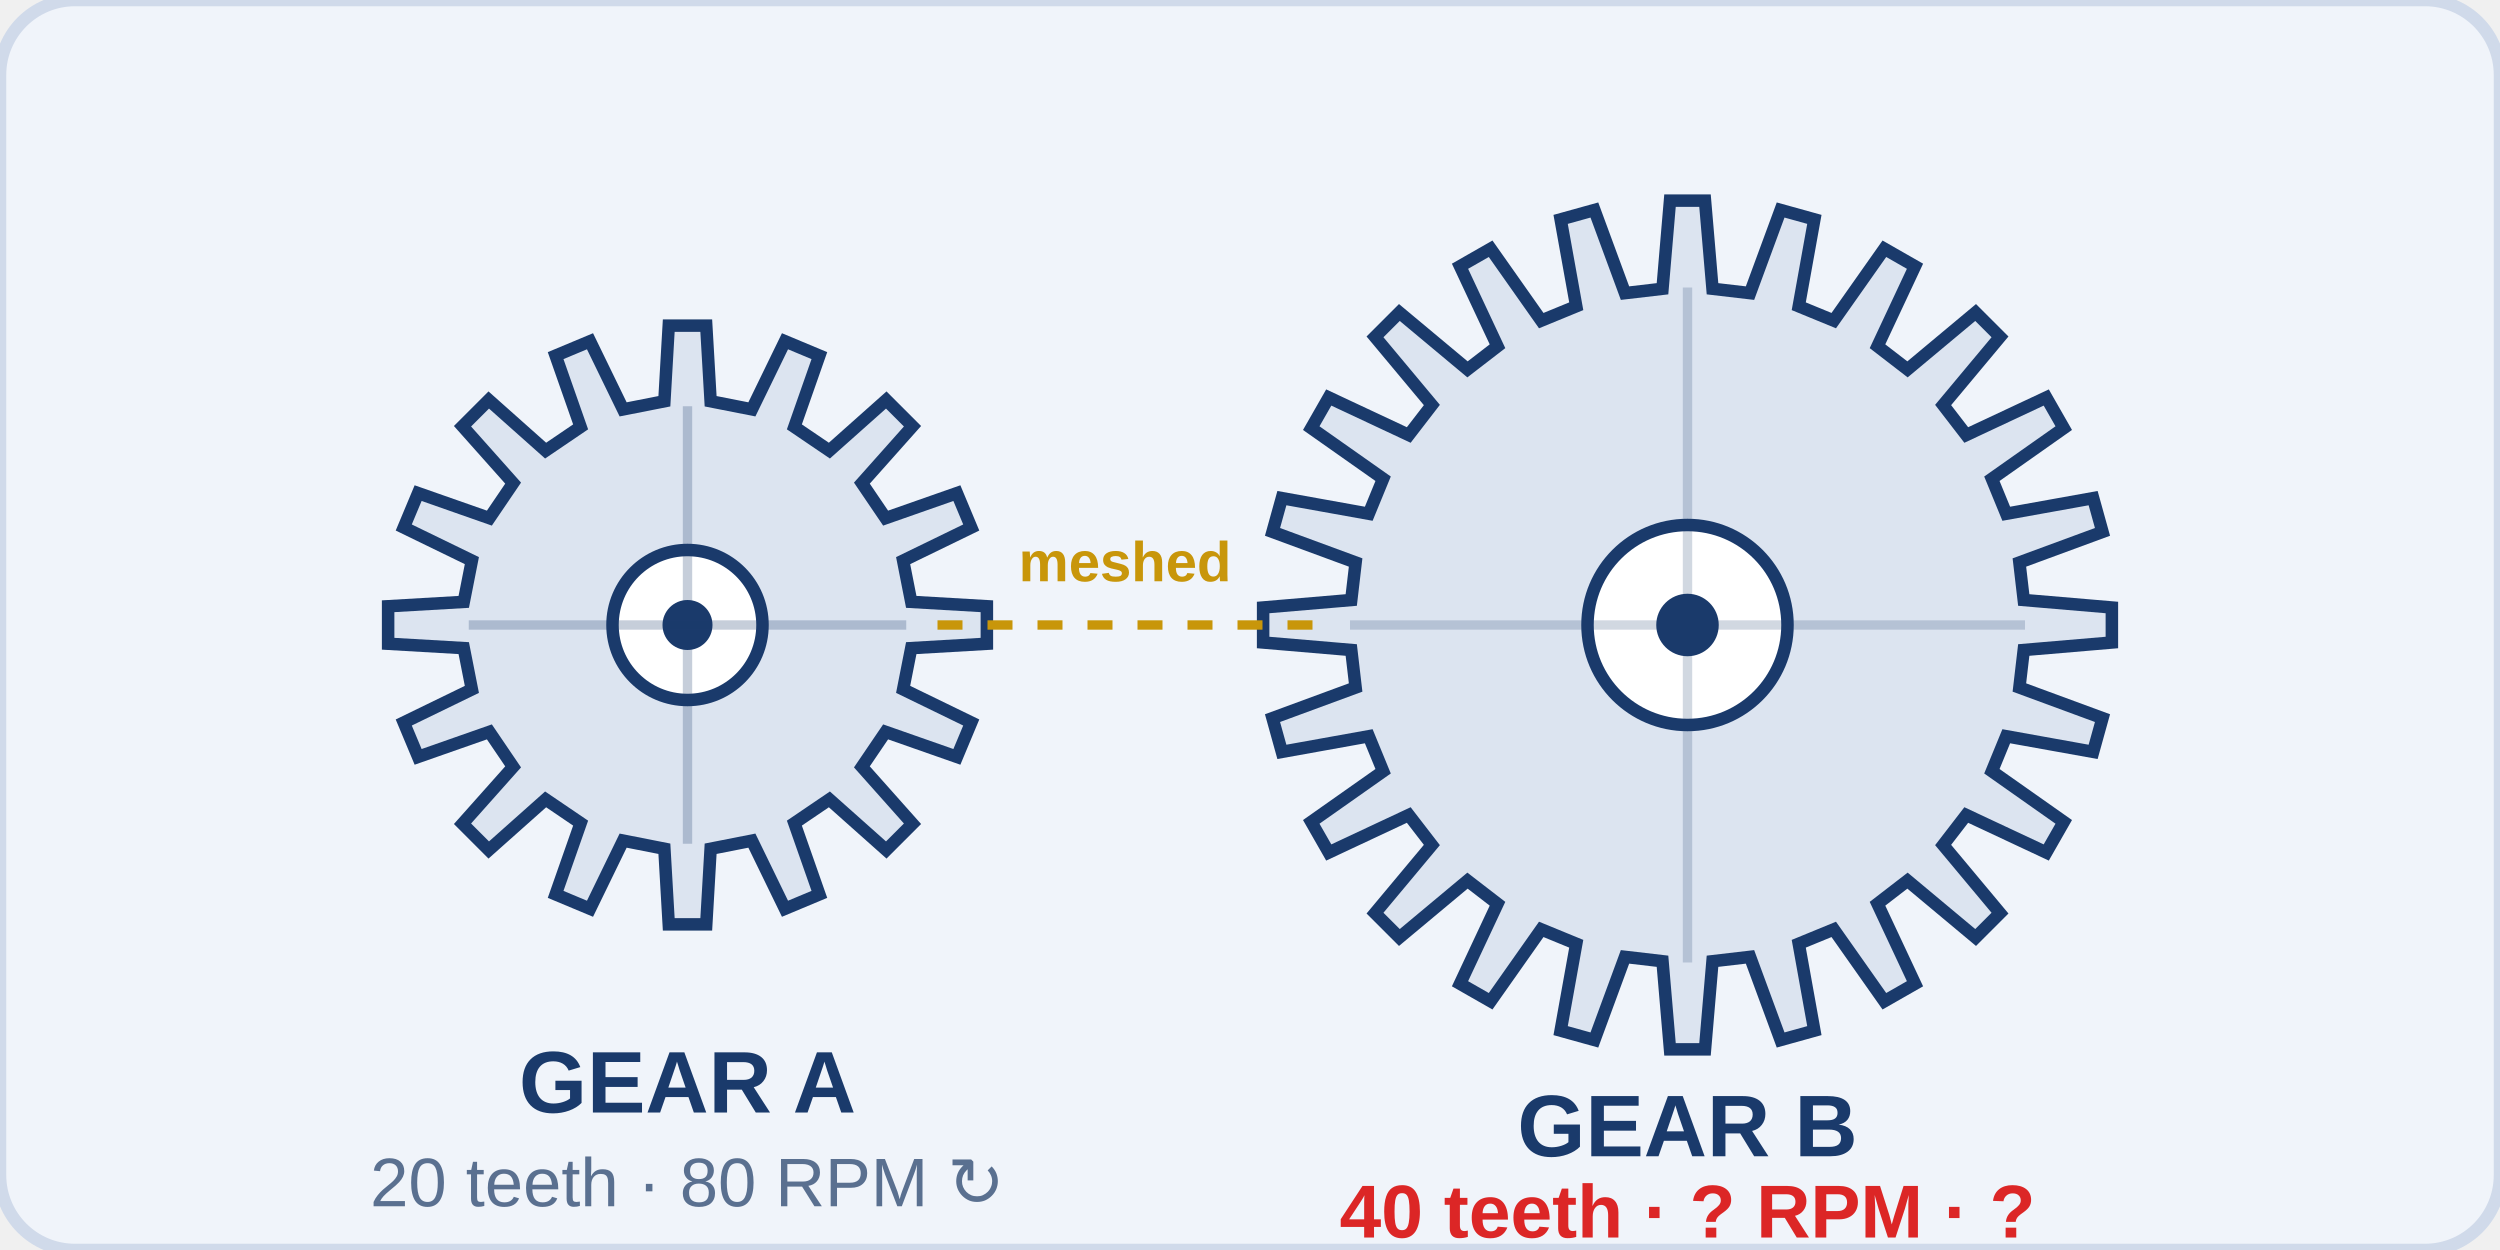
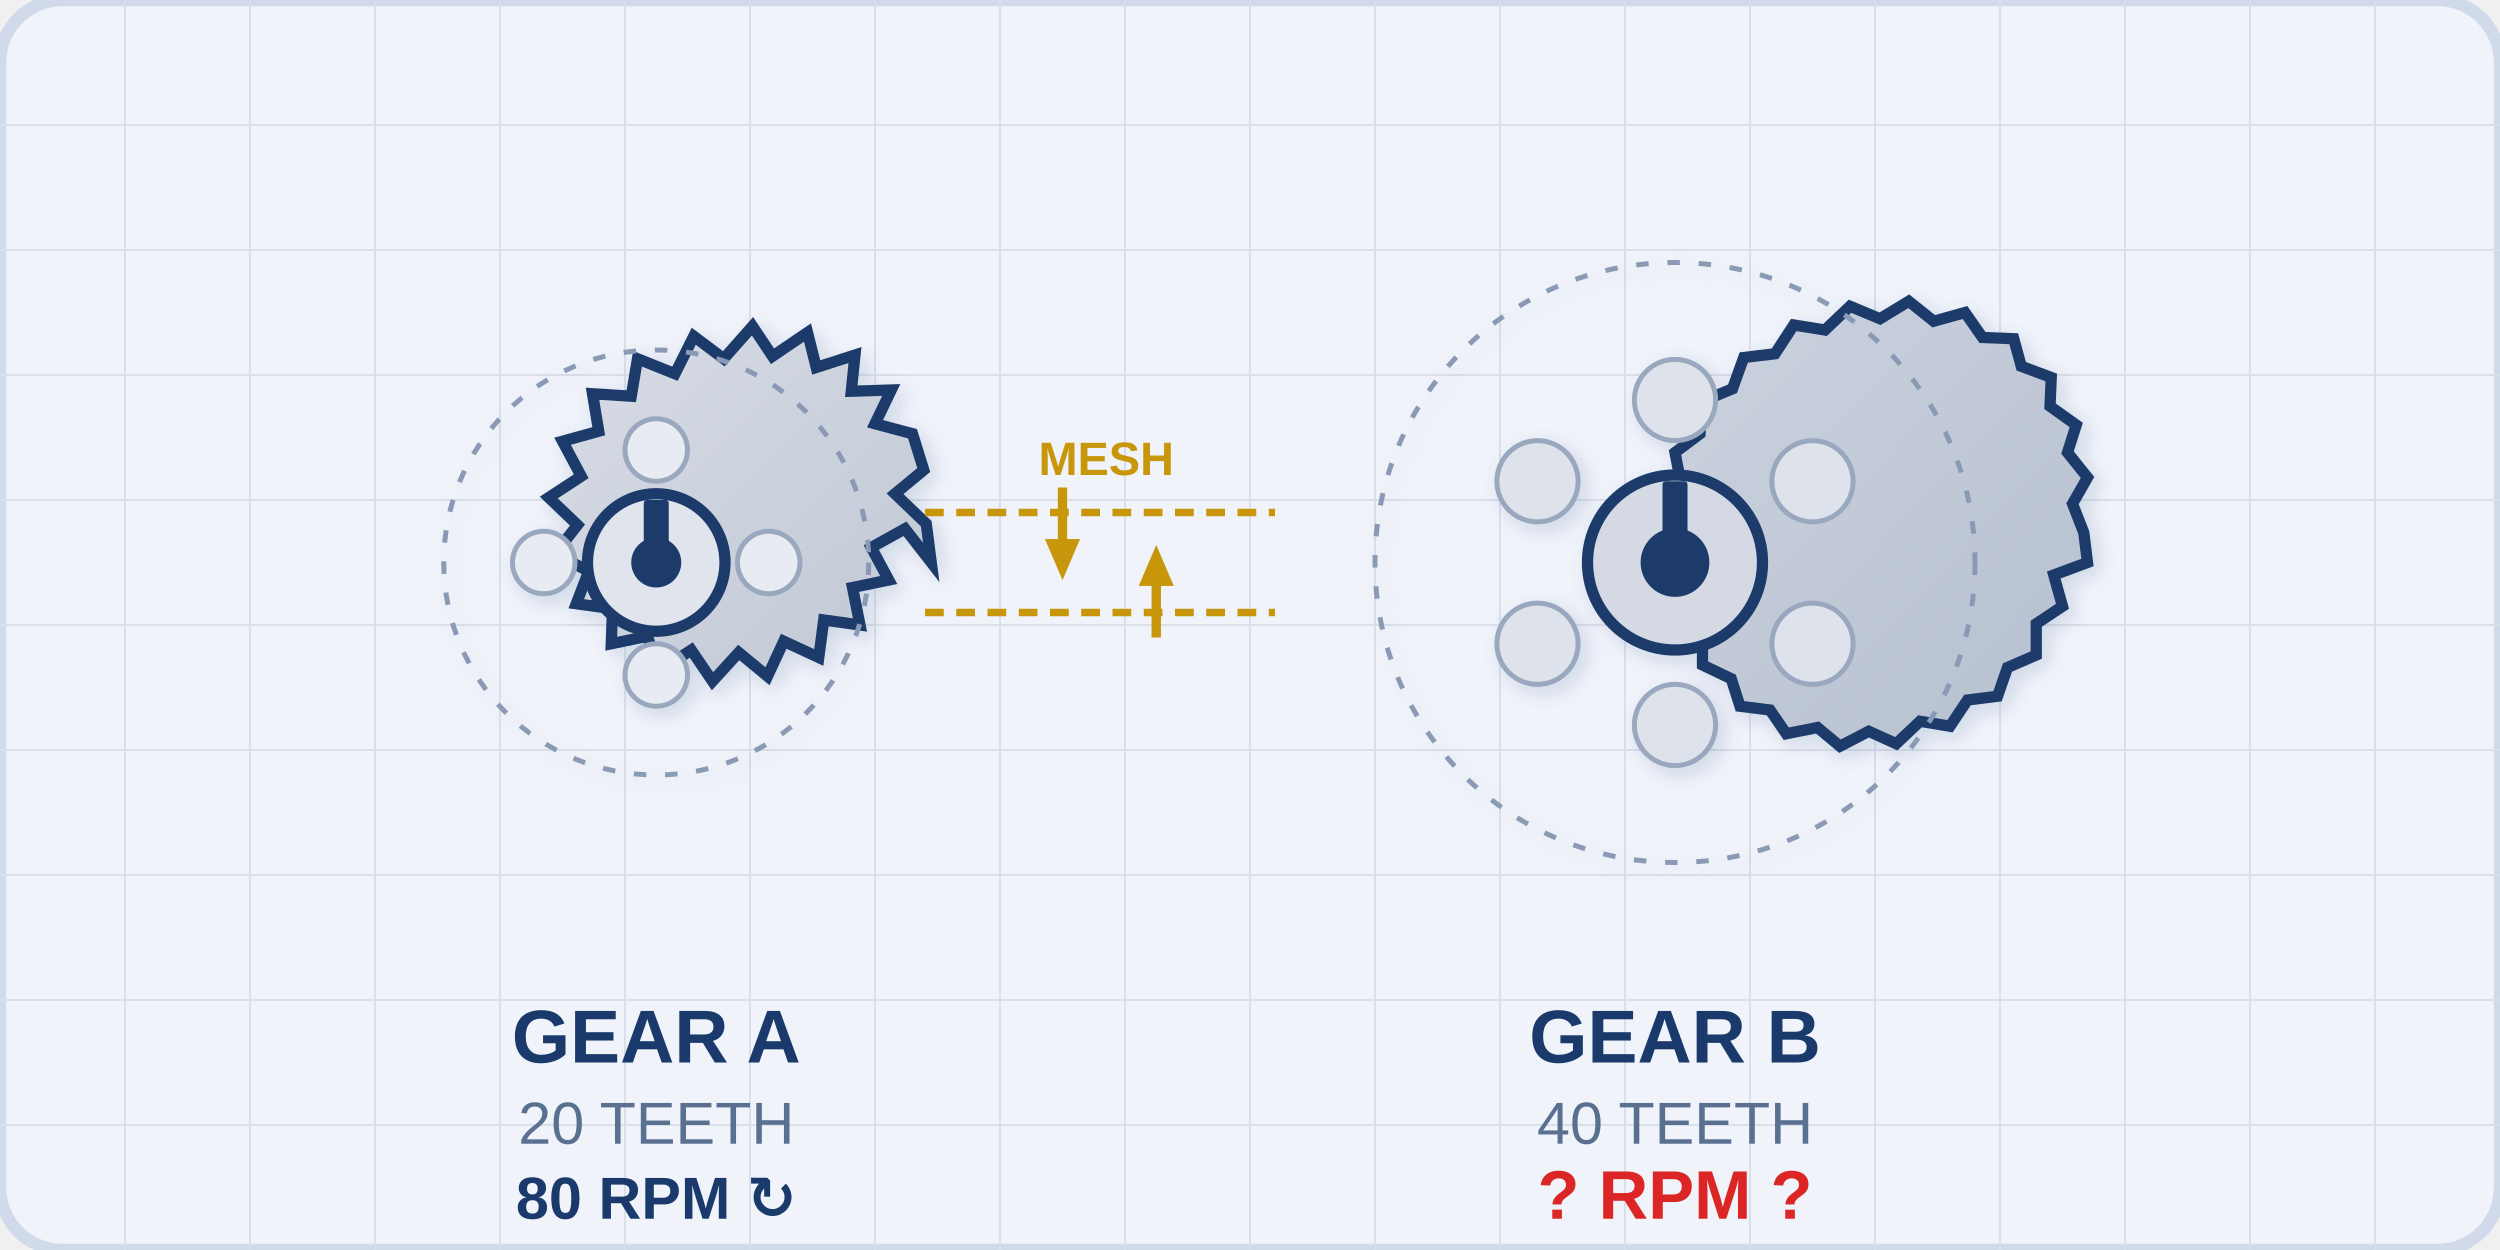
<svg xmlns="http://www.w3.org/2000/svg" width="400" height="200" viewBox="0 0 400 200">
+   <defs>
+     <linearGradient id="gearAFill" x1="0" y1="0" x2="1" y2="1">
+       <stop offset="0%" stop-color="#d8dce5" />
+       <stop offset="100%" stop-color="#c0c8d5" />
+     </linearGradient>
+     <linearGradient id="gearBFill" x1="0" y1="0" x2="1" y2="1">
+       <stop offset="0%" stop-color="#cdd3df" />
+       <stop offset="100%" stop-color="#b5bfcf" />
+     </linearGradient>
+     <filter id="gShadow" x="-5%" y="-5%" width="115%" height="115%">
+       <feDropShadow dx="1" dy="1" stdDeviation="1.5" flood-color="#1a3a6b" flood-opacity="0.15" />
+     </filter>
+     <marker id="meshArr" viewBox="0 0 8 8" refX="4" refY="4" markerWidth="5" markerHeight="5" orient="auto">
+       <path d="M0,1 L7,4 L0,7 Z" fill="#c8960a" />
+     </marker>
+   </defs>
  <style>
    @keyframes rotateCW { to { transform: rotate(360deg); } }
-     .gear-a { animation: rotateCW 3s linear infinite; transform-origin: 110px 100px; }
-     .gear-b { transform-origin: 270px 100px; } /* Gear B is STATIC — that's the question */
+     .gear-a { animation: rotateCW 4s linear infinite; transform-origin: 105px 90px; }
    text { font-family: Arial, sans-serif; }
  </style>
-   <rect width="400" height="200" rx="12" fill="#f0f4fa" stroke="#d0daea" stroke-width="2" />
-   <g class="gear-a">
-     <path d="M145.8,96.3 L157.9,97.0 L157.9,103.0 L145.8,103.7 L144.5,110.3 L155.4,115.6 L153.1,121.1 L141.7,117.1 L137.9,122.7 L146.0,131.8 L141.8,136.0 L132.7,127.9 L127.1,131.7 L131.1,143.1 L125.6,145.4 L120.3,134.5 L113.7,135.8 L113.0,147.9 L107.0,147.9 L106.3,135.8 L99.7,134.5 L94.4,145.4 L88.9,143.1 L92.9,131.7 L87.3,127.9 L78.2,136.0 L74.0,131.8 L82.1,122.7 L78.3,117.1 L66.9,121.1 L64.6,115.6 L75.5,110.3 L74.2,103.7 L62.1,103.0 L62.1,97.0 L74.2,96.3 L75.5,89.7 L64.6,84.4 L66.9,78.9 L78.3,82.9 L82.1,77.3 L74.0,68.2 L78.2,64.0 L87.3,72.1 L92.9,68.3 L88.9,56.9 L94.4,54.6 L99.7,65.5 L106.3,64.2 L107.0,52.1 L113.0,52.1 L113.7,64.2 L120.3,65.5 L125.6,54.6 L131.1,56.9 L127.1,68.3 L132.7,72.1 L141.8,64.0 L146.0,68.2 L137.9,77.3 L141.7,82.9 L153.1,78.9 L155.4,84.4 L144.5,89.7 Z" fill="#dce4f0" stroke="#1a3a6b" stroke-width="2" />
-     <circle cx="110" cy="100" r="12" fill="#fff" stroke="#1a3a6b" stroke-width="2" />
-     <circle cx="110" cy="100" r="4" fill="#1a3a6b" />
-     <line x1="110" y1="65" x2="110" y2="135" stroke="#1a3a6b" stroke-width="1.5" opacity=".25" />
-     <line x1="75" y1="100" x2="145" y2="100" stroke="#1a3a6b" stroke-width="1.5" opacity=".25" />
+   <rect width="400" height="200" rx="10" fill="#f0f4fa" stroke="#d0daea" stroke-width="2" />
+   <g stroke="#d8dfe8" stroke-width="0.3">
+     <line x1="0" y1="20" x2="400" y2="20" />
+     <line x1="0" y1="40" x2="400" y2="40" />
+     <line x1="0" y1="60" x2="400" y2="60" />
+     <line x1="0" y1="80" x2="400" y2="80" />
+     <line x1="0" y1="100" x2="400" y2="100" />
+     <line x1="0" y1="120" x2="400" y2="120" />
+     <line x1="0" y1="140" x2="400" y2="140" />
+     <line x1="0" y1="160" x2="400" y2="160" />
+     <line x1="0" y1="180" x2="400" y2="180" />
+     <line x1="20" y1="0" x2="20" y2="200" />
+     <line x1="40" y1="0" x2="40" y2="200" />
+     <line x1="60" y1="0" x2="60" y2="200" />
+     <line x1="80" y1="0" x2="80" y2="200" />
+     <line x1="100" y1="0" x2="100" y2="200" />
+     <line x1="120" y1="0" x2="120" y2="200" />
+     <line x1="140" y1="0" x2="140" y2="200" />
+     <line x1="160" y1="0" x2="160" y2="200" />
+     <line x1="180" y1="0" x2="180" y2="200" />
+     <line x1="200" y1="0" x2="200" y2="200" />
+     <line x1="220" y1="0" x2="220" y2="200" />
+     <line x1="240" y1="0" x2="240" y2="200" />
+     <line x1="260" y1="0" x2="260" y2="200" />
+     <line x1="280" y1="0" x2="280" y2="200" />
+     <line x1="300" y1="0" x2="300" y2="200" />
+     <line x1="320" y1="0" x2="320" y2="200" />
+     <line x1="340" y1="0" x2="340" y2="200" />
+     <line x1="360" y1="0" x2="360" y2="200" />
+     <line x1="380" y1="0" x2="380" y2="200" />
  </g>
-   <g class="gear-b">
-     <path d="M323.8,96.0 L337.9,97.2 L337.9,102.8 L323.8,104.0 L323.1,110.0 L336.4,114.9 L334.9,120.3 L321.0,117.8 L318.7,123.4 L330.2,131.5 L327.4,136.4 L314.6,130.4 L310.9,135.2 L320.0,146.1 L316.1,150.0 L305.2,140.9 L300.4,144.6 L306.4,157.4 L301.5,160.2 L293.4,148.7 L287.8,151.0 L290.3,164.9 L284.9,166.4 L280.0,153.1 L274.0,153.8 L272.8,167.9 L267.2,167.9 L266.0,153.8 L260.0,153.1 L255.1,166.4 L249.7,164.9 L252.2,151.0 L246.6,148.7 L238.5,160.2 L233.6,157.4 L239.6,144.6 L234.8,140.9 L223.9,150.0 L220.0,146.1 L229.1,135.2 L225.4,130.4 L212.6,136.4 L209.8,131.5 L221.3,123.4 L219.0,117.8 L205.1,120.3 L203.6,114.9 L216.9,110.0 L216.2,104.0 L202.1,102.8 L202.1,97.2 L216.2,96.0 L216.9,90.0 L203.6,85.1 L205.1,79.7 L219.0,82.2 L221.3,76.6 L209.8,68.5 L212.6,63.6 L225.4,69.6 L229.1,64.8 L220.0,53.9 L223.9,50.0 L234.8,59.1 L239.6,55.4 L233.6,42.6 L238.5,39.8 L246.6,51.3 L252.2,49.0 L249.7,35.1 L255.1,33.6 L260.0,46.9 L266.0,46.2 L267.2,32.1 L272.8,32.1 L274.0,46.2 L280.0,46.9 L284.9,33.6 L290.3,35.1 L287.8,49.0 L293.4,51.3 L301.5,39.8 L306.4,42.6 L300.4,55.4 L305.2,59.1 L316.1,50.0 L320.0,53.9 L310.9,64.8 L314.6,69.6 L327.4,63.6 L330.2,68.5 L318.7,76.6 L321.0,82.2 L334.9,79.7 L336.4,85.1 L323.1,90.0 Z" fill="#dce4f0" stroke="#1a3a6b" stroke-width="2" />
-     <circle cx="270" cy="100" r="16" fill="#fff" stroke="#1a3a6b" stroke-width="2" />
-     <circle cx="270" cy="100" r="5" fill="#1a3a6b" />
-     <line x1="270" y1="46" x2="270" y2="154" stroke="#1a3a6b" stroke-width="1.5" opacity=".2" />
-     <line x1="216" y1="100" x2="324" y2="100" stroke="#1a3a6b" stroke-width="1.5" opacity=".2" />
+   <g class="gear-a" filter="url(#gShadow)">
+     <path d="       M149,90 L148.2,83.8 L143.2,79 L147.8,75.2 L146,69.4 L140,67.8 L142.6,62.4       L136.2,62.6 L136.8,56.8 L130.6,58.8 L129.2,53.2 L123.6,57 L120.4,52.2       L115.8,57.4 L111,53.8 L108,59.8 L102,57.4 L101,63.4 L94.8,63 L95.8,69       L90,70.6 L93,76.2 L87.8,79.6 L92.4,84 L88.8,88.6 L94.2,91.4 L92.2,96.6       L98,97.4 L97.8,103 L103.6,101.8 L105.4,107.4 L110.6,104 L114,109 L118.2,104.4       L122.8,108.2 L125.4,102.6 L131,105.2 L131.8,99.2 L137.6,100 L136.4,94       L142.2,92.8 L139.4,87.6 L144.8,84.6 Z     " fill="url(#gearAFill)" stroke="#1a3a6b" stroke-width="1.8" />
+     <circle cx="105" cy="90" r="34" fill="none" stroke="#8a9ab5" stroke-width="0.8" stroke-dasharray="2,3" />
+     <circle cx="105" cy="72" r="5" fill="#e8ecf2" stroke="#9aa8bf" stroke-width="0.8" />
+     <circle cx="123" cy="90" r="5" fill="#e8ecf2" stroke="#9aa8bf" stroke-width="0.8" />
+     <circle cx="105" cy="108" r="5" fill="#e8ecf2" stroke="#9aa8bf" stroke-width="0.8" />
+     <circle cx="87" cy="90" r="5" fill="#e8ecf2" stroke="#9aa8bf" stroke-width="0.8" />
+     <circle cx="105" cy="90" r="11" fill="#e0e4ec" stroke="#1a3a6b" stroke-width="1.8" />
+     <rect x="103" y="80" width="4" height="10" fill="#1a3a6b" rx="0.5" />
+     <circle cx="105" cy="90" r="4" fill="#1a3a6b" />
  </g>
-   <text x="110" y="178" text-anchor="middle" font-size="14" font-weight="700" fill="#1a3a6b">GEAR A</text>
-   <text x="110" y="193" text-anchor="middle" font-size="11" fill="#5a7090">20 teeth · 80 RPM ↻</text>
-   <text x="270" y="185" text-anchor="middle" font-size="14" font-weight="700" fill="#1a3a6b">GEAR B</text>
-   <text x="270" y="198" text-anchor="middle" font-size="12" font-weight="700" fill="#dc2626">40 teeth · ? RPM · ?</text>
-   <line x1="150" y1="100" x2="210" y2="100" stroke="#c8960a" stroke-width="1.5" stroke-dasharray="4" />
-   <text x="180" y="93" text-anchor="middle" font-size="9" fill="#c8960a" font-weight="600">meshed</text>
+   <g filter="url(#gShadow)">
+     <path d="       M334,90 L333.4,85.2 L331.6,80.6 L334,76.4 L330.8,72.4 L332.2,68 L328,65       L328.2,60.4 L323.4,58.6 L322.2,54.2 L317.2,54 L314.4,50 L309.4,51.4       L305.4,48.2 L300.8,51 L296,49 L292,52.8 L287,52 L284,56.6 L279,57.2       L277.2,62.2 L272.4,64.2 L272,69.4 L268,72.4 L269,77.6 L266,81.4 L268.4,86.2       L266.6,90.6 L269.8,94.6 L268.4,99 L272.4,101.8 L272.4,106.4 L277,108.6       L278.4,113 L283.2,113.6 L285.8,117.4 L290.8,116.4 L294.4,119.4 L299,117       L303.4,119 L307.2,115.4 L312,116.2 L314.8,112 L319.6,111.4 L321.2,106.8       L325.8,104.8 L325.8,99.8 L330,97 L328.6,92 Z     " fill="url(#gearBFill)" stroke="#1a3a6b" stroke-width="1.8" />
+     <circle cx="268" cy="90" r="48" fill="none" stroke="#8a9ab5" stroke-width="0.8" stroke-dasharray="2,3" />
+     <circle cx="268" cy="64" r="6.5" fill="#dde2eb" stroke="#9aa8bf" stroke-width="0.8" />
+     <circle cx="290" cy="77" r="6.5" fill="#dde2eb" stroke="#9aa8bf" stroke-width="0.8" />
+     <circle cx="290" cy="103" r="6.5" fill="#dde2eb" stroke="#9aa8bf" stroke-width="0.8" />
+     <circle cx="268" cy="116" r="6.5" fill="#dde2eb" stroke="#9aa8bf" stroke-width="0.8" />
+     <circle cx="246" cy="103" r="6.5" fill="#dde2eb" stroke="#9aa8bf" stroke-width="0.8" />
+     <circle cx="246" cy="77" r="6.5" fill="#dde2eb" stroke="#9aa8bf" stroke-width="0.8" />
+     <circle cx="268" cy="90" r="14" fill="#d4d9e4" stroke="#1a3a6b" stroke-width="1.8" />
+     <rect x="266" y="77" width="4" height="13" fill="#1a3a6b" rx="0.5" />
+     <circle cx="268" cy="90" r="5.5" fill="#1a3a6b" />
+   </g>
+   <line x1="148" y1="82" x2="204" y2="82" stroke="#c8960a" stroke-width="1.2" stroke-dasharray="3,2" />
+   <line x1="148" y1="98" x2="204" y2="98" stroke="#c8960a" stroke-width="1.2" stroke-dasharray="3,2" />
+   <line x1="170" y1="78" x2="170" y2="90" stroke="#c8960a" stroke-width="1.5" marker-end="url(#meshArr)" />
+   <line x1="185" y1="102" x2="185" y2="90" stroke="#c8960a" stroke-width="1.5" marker-end="url(#meshArr)" />
+   <text x="177" y="76" text-anchor="middle" font-size="7.5" fill="#c8960a" font-weight="600">MESH</text>
+   <text x="105" y="170" text-anchor="middle" font-size="12" font-weight="700" fill="#1a3a6b">GEAR A</text>
+   <text x="105" y="183" text-anchor="middle" font-size="9.5" fill="#5a7090">20 TEETH</text>
+   <text x="105" y="195" text-anchor="middle" font-size="9.5" font-weight="600" fill="#1a3a6b">80 RPM ↻</text>
+   <text x="268" y="170" text-anchor="middle" font-size="12" font-weight="700" fill="#1a3a6b">GEAR B</text>
+   <text x="268" y="183" text-anchor="middle" font-size="9.5" fill="#5a7090">40 TEETH</text>
+   <text x="268" y="195" text-anchor="middle" font-size="11" font-weight="700" fill="#dc2626">? RPM  ?</text>
</svg>
